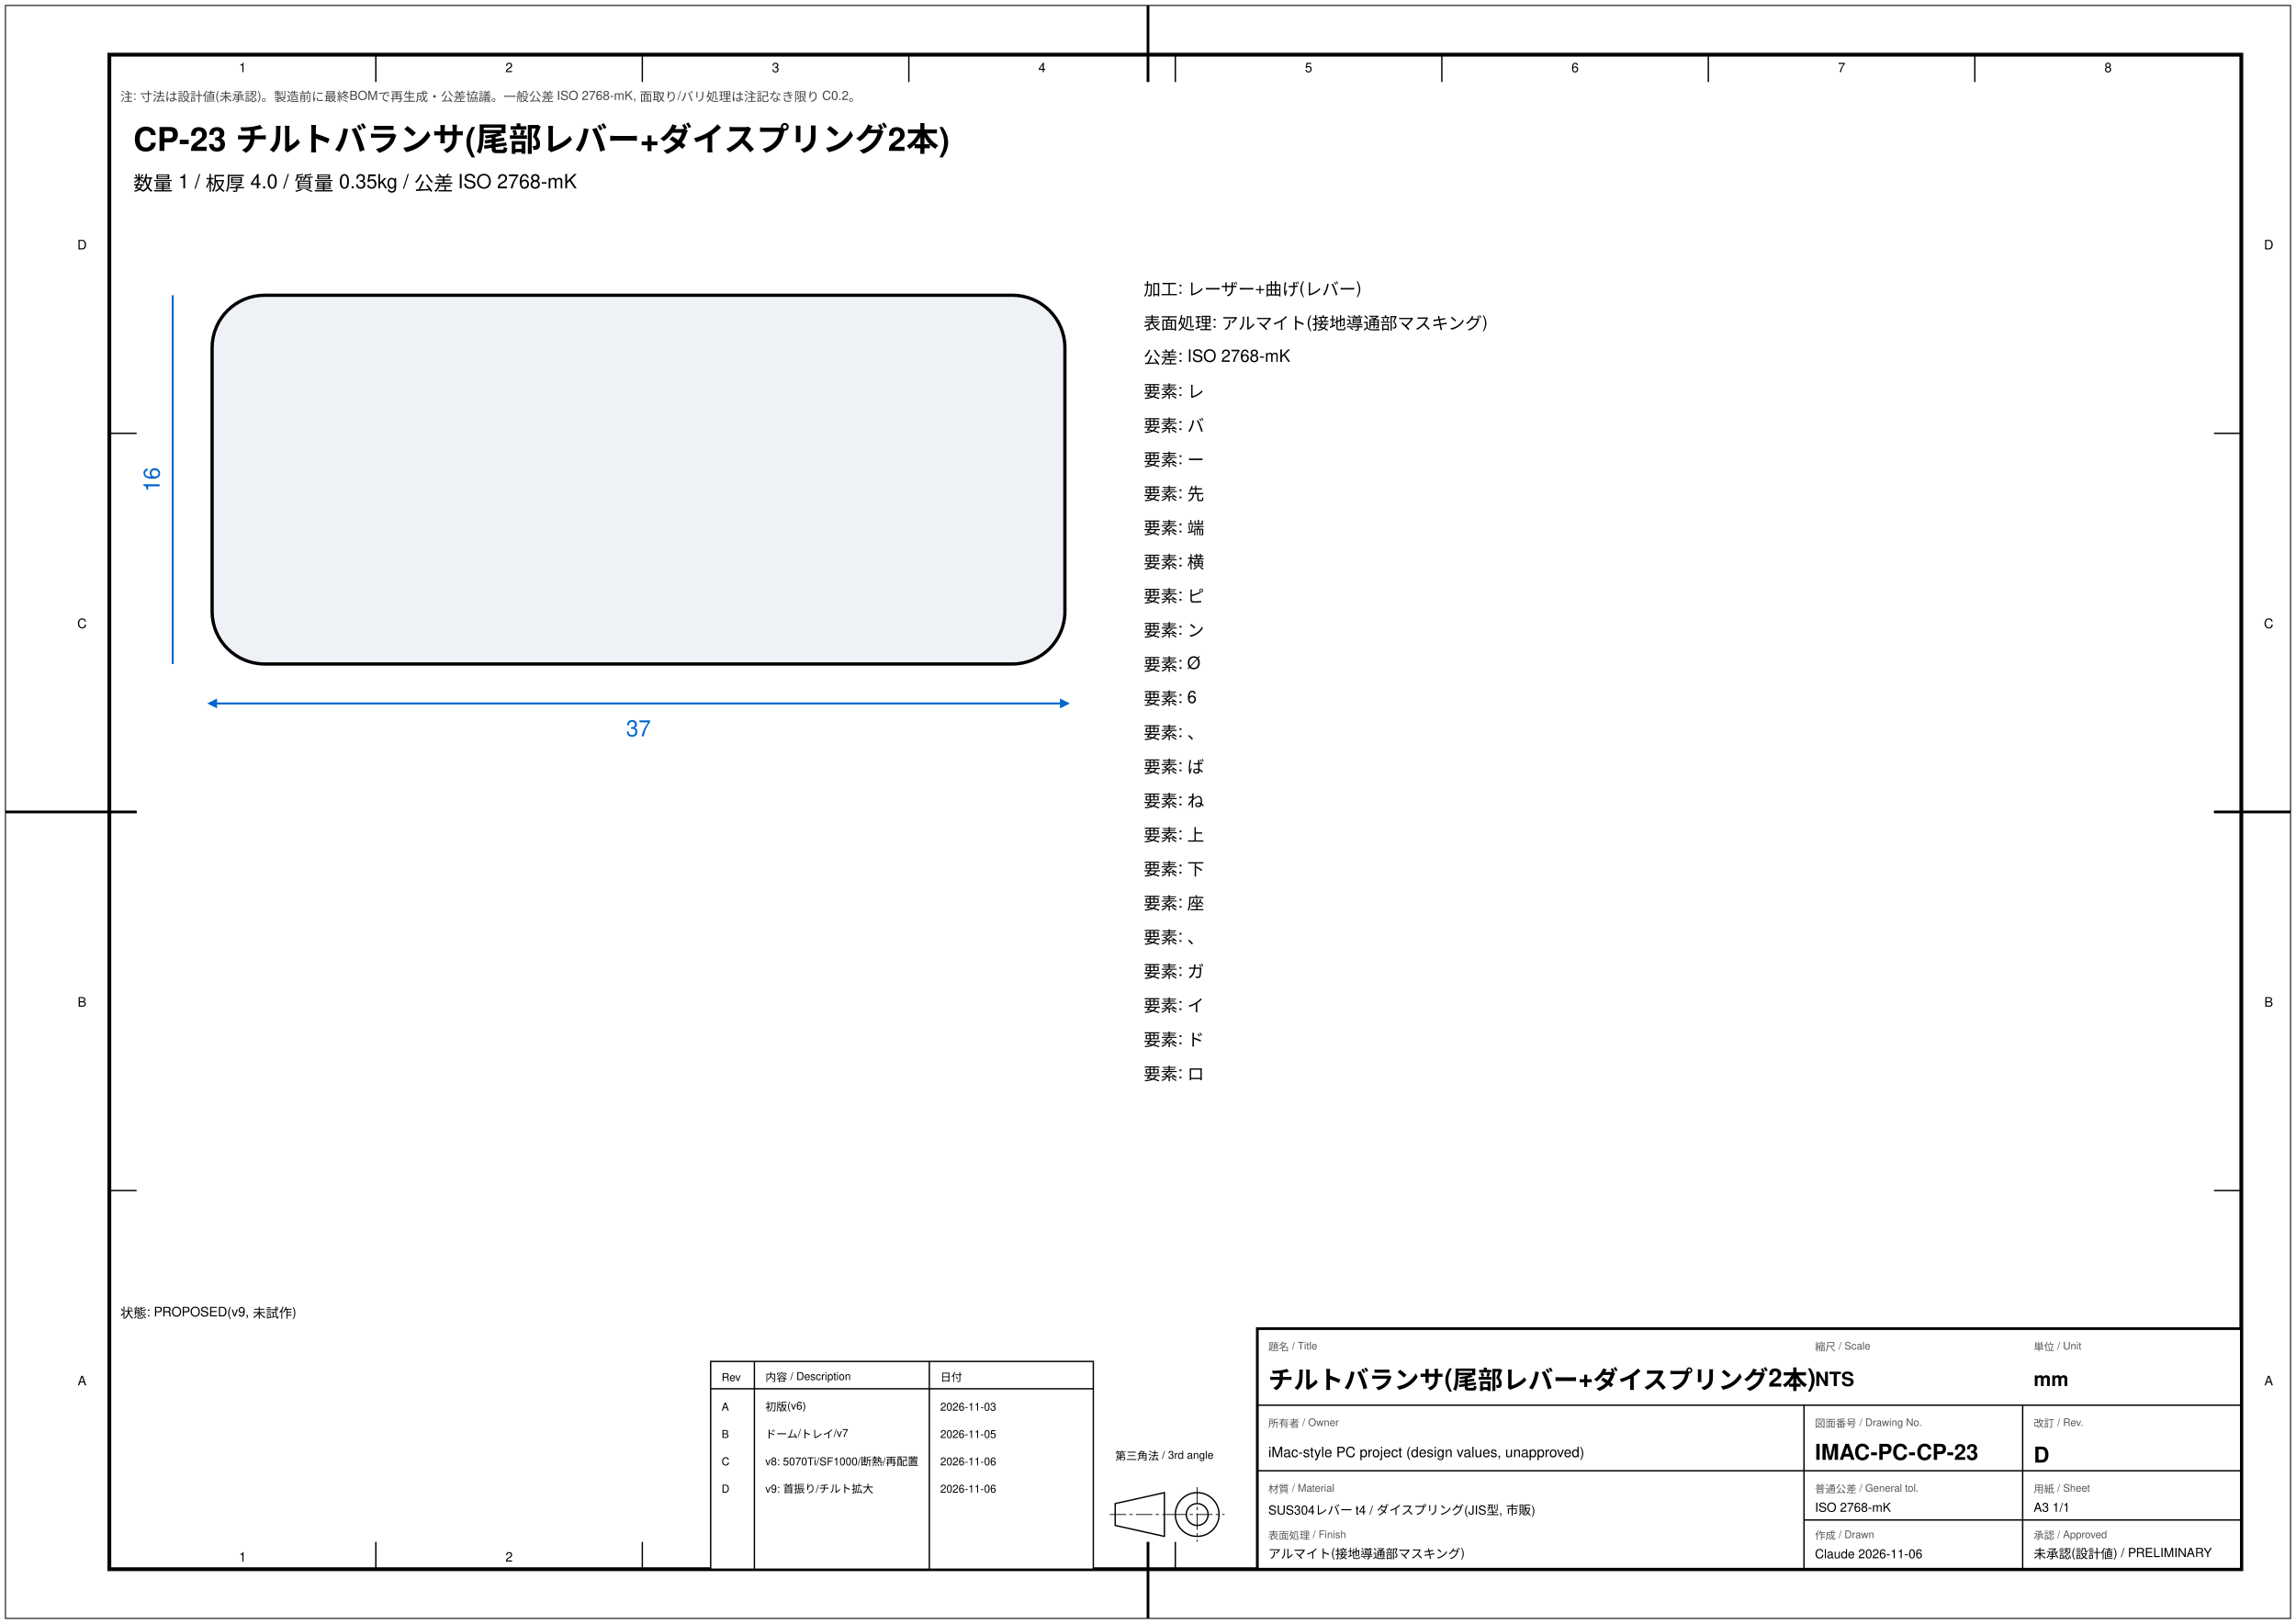
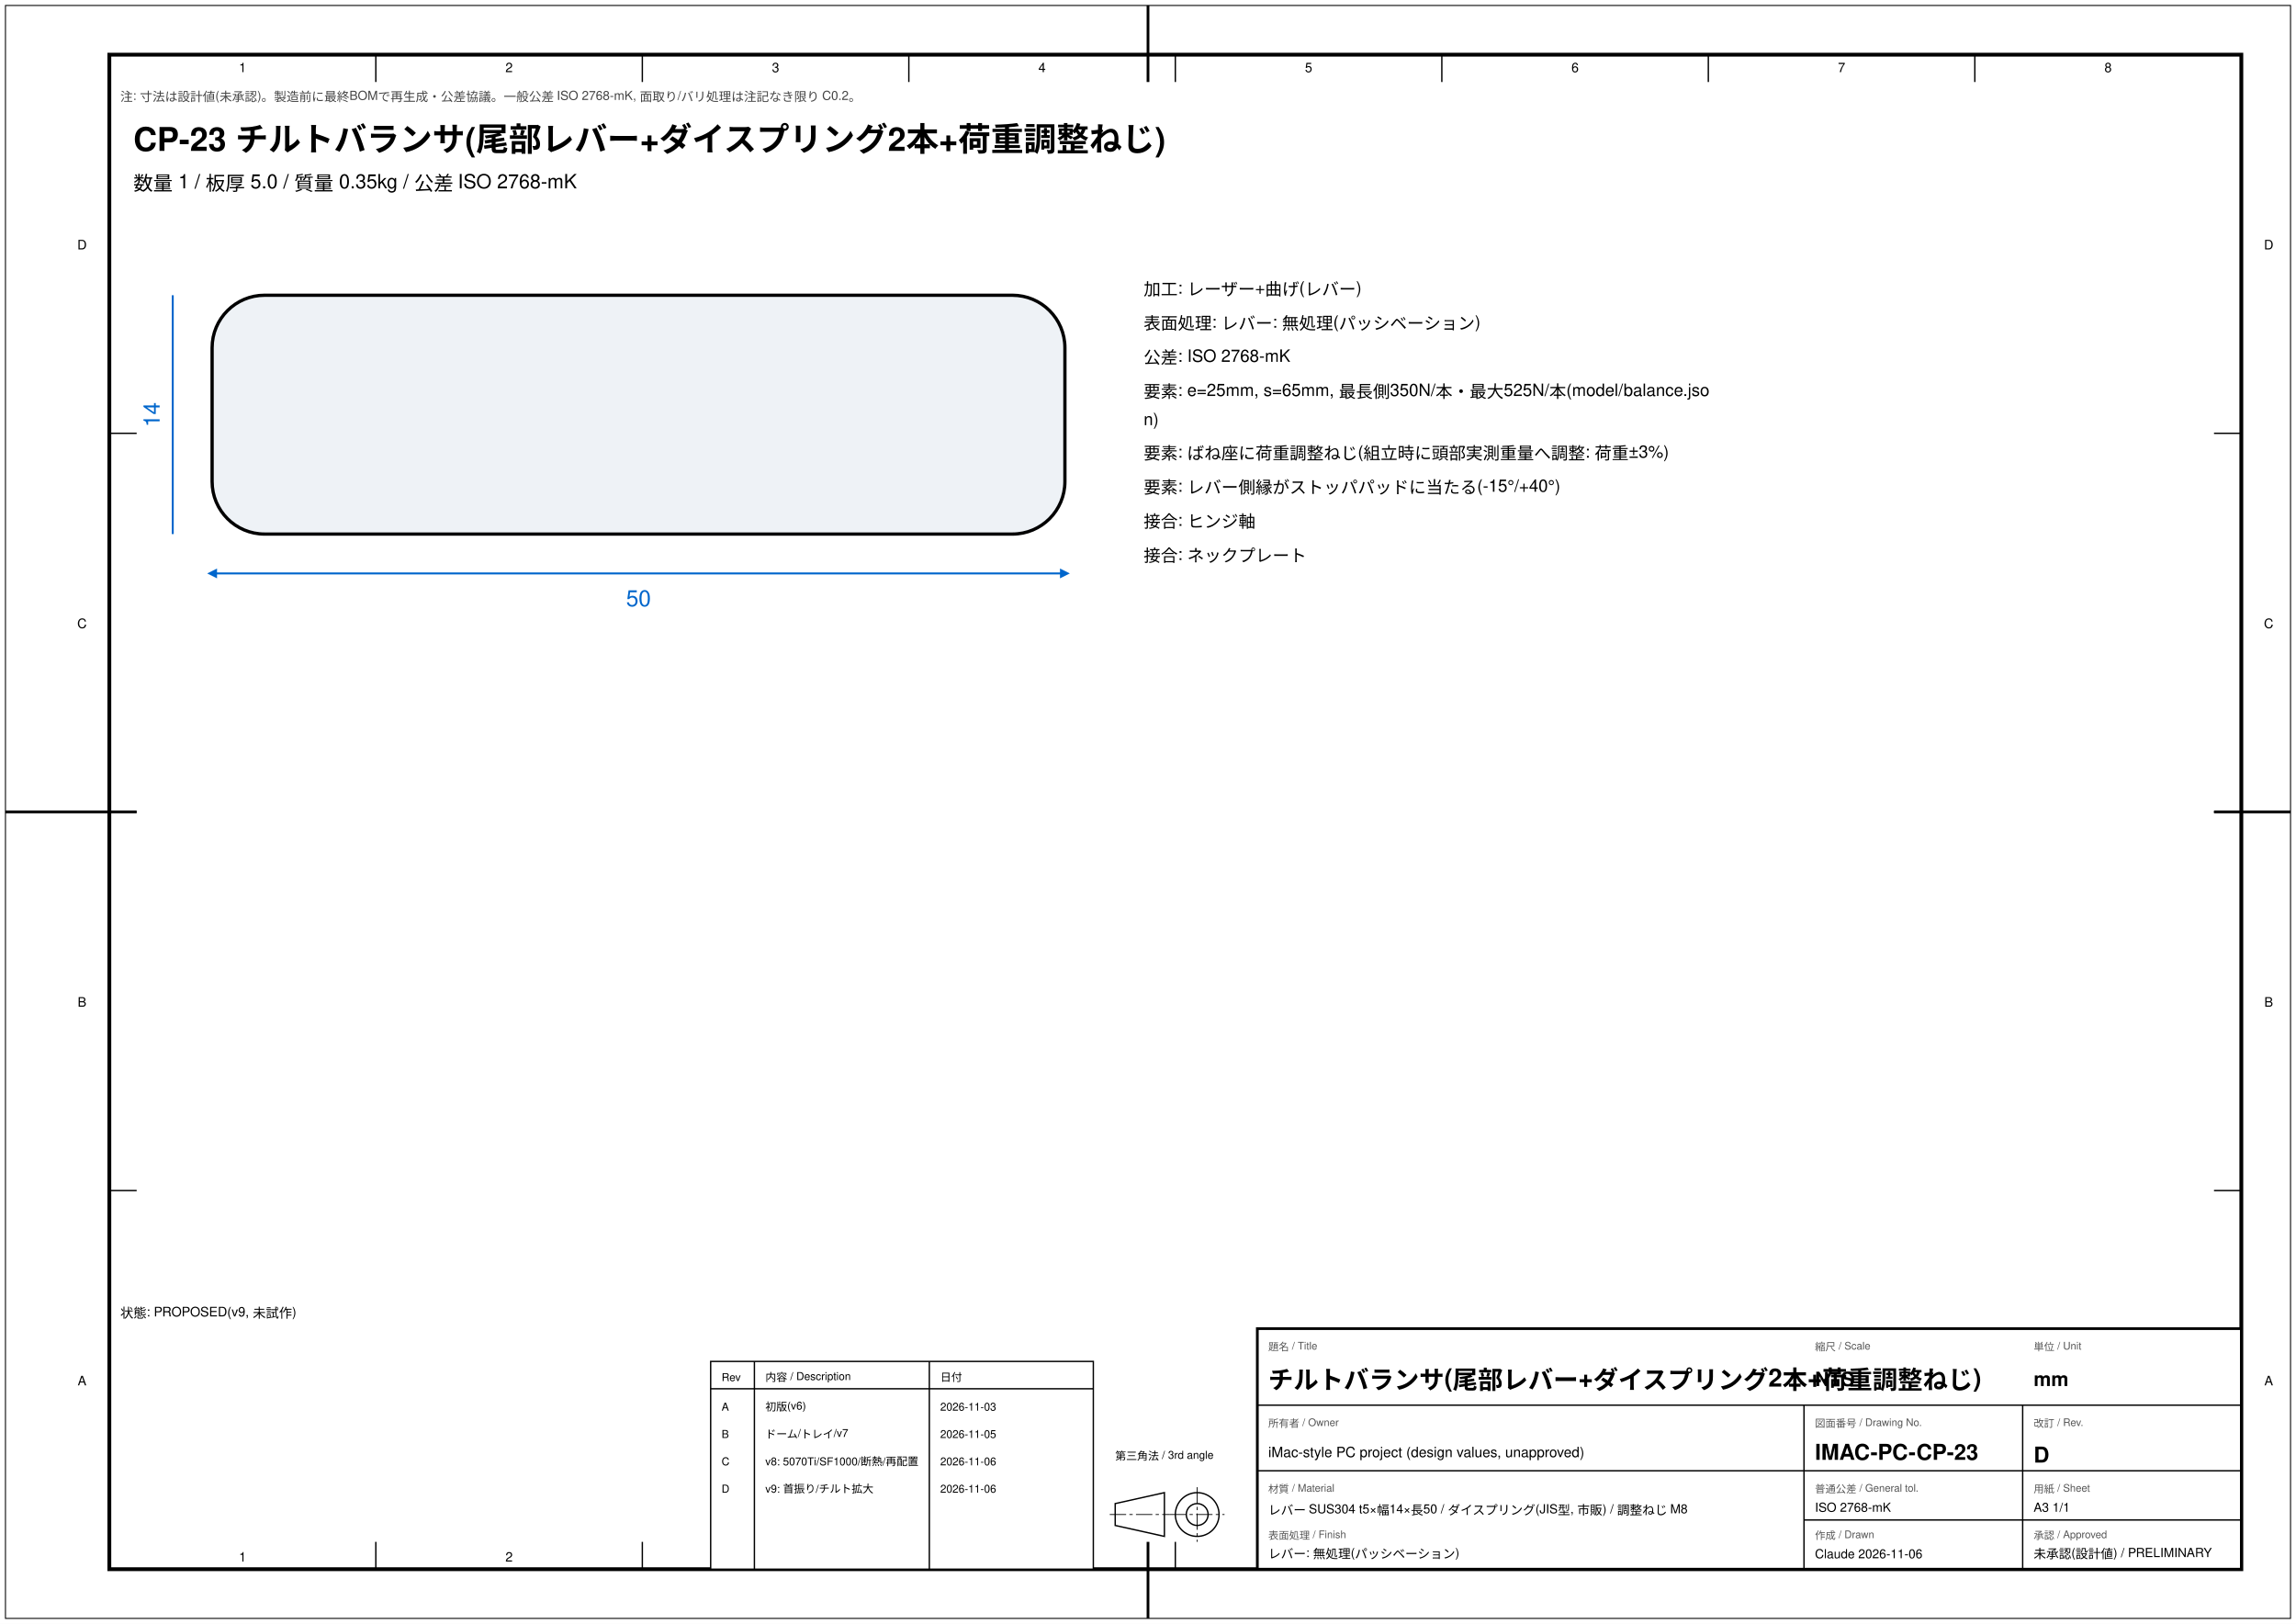
<svg xmlns="http://www.w3.org/2000/svg" viewBox="0 0 420 297" font-family="Helvetica,Arial,sans-serif">
  <defs>
    <marker id="a" markerWidth="5" markerHeight="5" refX="2.5" refY="2.5" orient="auto-start-reverse">
      <path d="M0,0 L5,2.5 L0,5 z" fill="#06c" />
    </marker>
  </defs>
  <rect width="100%" height="100%" fill="#fff" />
  <rect x="1" y="1" width="418" height="295" fill="none" stroke="#000" stroke-width=".18" />
  <rect x="20" y="10" width="390" height="277" fill="none" stroke="#000" stroke-width=".7" />
  <line x1="68.75" y1="10" x2="68.75" y2="15" stroke="#000" stroke-width="0.25" />
  <line x1="68.75" y1="287" x2="68.75" y2="282" stroke="#000" stroke-width="0.25" />
  <text x="44.38" y="13.20" font-size="2.4" text-anchor="middle" font-weight="normal" fill="#000">1</text>
  <text x="44.38" y="285.60" font-size="2.4" text-anchor="middle" font-weight="normal" fill="#000">1</text>
  <line x1="117.5" y1="10" x2="117.5" y2="15" stroke="#000" stroke-width="0.25" />
  <line x1="117.5" y1="287" x2="117.5" y2="282" stroke="#000" stroke-width="0.25" />
  <text x="93.12" y="13.20" font-size="2.4" text-anchor="middle" font-weight="normal" fill="#000">2</text>
  <text x="93.12" y="285.60" font-size="2.4" text-anchor="middle" font-weight="normal" fill="#000">2</text>
  <line x1="166.25" y1="10" x2="166.25" y2="15" stroke="#000" stroke-width="0.25" />
  <line x1="166.25" y1="287" x2="166.25" y2="282" stroke="#000" stroke-width="0.25" />
  <text x="141.88" y="13.20" font-size="2.4" text-anchor="middle" font-weight="normal" fill="#000">3</text>
  <text x="141.88" y="285.60" font-size="2.4" text-anchor="middle" font-weight="normal" fill="#000">3</text>
  <line x1="215.0" y1="10" x2="215.0" y2="15" stroke="#000" stroke-width="0.25" />
  <line x1="215.0" y1="287" x2="215.0" y2="282" stroke="#000" stroke-width="0.25" />
  <text x="190.62" y="13.20" font-size="2.4" text-anchor="middle" font-weight="normal" fill="#000">4</text>
  <text x="190.62" y="285.60" font-size="2.4" text-anchor="middle" font-weight="normal" fill="#000">4</text>
  <line x1="263.75" y1="10" x2="263.75" y2="15" stroke="#000" stroke-width="0.25" />
  <line x1="263.75" y1="287" x2="263.75" y2="282" stroke="#000" stroke-width="0.25" />
  <text x="239.38" y="13.20" font-size="2.4" text-anchor="middle" font-weight="normal" fill="#000">5</text>
  <text x="239.38" y="285.60" font-size="2.4" text-anchor="middle" font-weight="normal" fill="#000">5</text>
  <line x1="312.5" y1="10" x2="312.5" y2="15" stroke="#000" stroke-width="0.25" />
  <line x1="312.5" y1="287" x2="312.5" y2="282" stroke="#000" stroke-width="0.25" />
  <text x="288.12" y="13.20" font-size="2.4" text-anchor="middle" font-weight="normal" fill="#000">6</text>
  <text x="288.12" y="285.60" font-size="2.4" text-anchor="middle" font-weight="normal" fill="#000">6</text>
  <line x1="361.25" y1="10" x2="361.25" y2="15" stroke="#000" stroke-width="0.25" />
  <line x1="361.25" y1="287" x2="361.25" y2="282" stroke="#000" stroke-width="0.25" />
  <text x="336.88" y="13.20" font-size="2.4" text-anchor="middle" font-weight="normal" fill="#000">7</text>
  <text x="336.88" y="285.60" font-size="2.4" text-anchor="middle" font-weight="normal" fill="#000">7</text>
  <text x="385.62" y="13.20" font-size="2.4" text-anchor="middle" font-weight="normal" fill="#000">8</text>
  <text x="385.62" y="285.60" font-size="2.4" text-anchor="middle" font-weight="normal" fill="#000">8</text>
  <line x1="20" y1="79.25" x2="25" y2="79.25" stroke="#000" stroke-width="0.25" />
  <line x1="410" y1="79.25" x2="405" y2="79.25" stroke="#000" stroke-width="0.25" />
  <line x1="20" y1="148.5" x2="25" y2="148.5" stroke="#000" stroke-width="0.25" />
  <line x1="410" y1="148.5" x2="405" y2="148.5" stroke="#000" stroke-width="0.25" />
  <line x1="20" y1="217.75" x2="25" y2="217.75" stroke="#000" stroke-width="0.25" />
  <line x1="410" y1="217.75" x2="405" y2="217.75" stroke="#000" stroke-width="0.25" />
  <text x="15.00" y="45.62" font-size="2.4" text-anchor="middle" font-weight="normal" fill="#000">D</text>
  <text x="415.00" y="45.62" font-size="2.4" text-anchor="middle" font-weight="normal" fill="#000">D</text>
  <text x="15.00" y="114.88" font-size="2.4" text-anchor="middle" font-weight="normal" fill="#000">C</text>
  <text x="415.00" y="114.88" font-size="2.4" text-anchor="middle" font-weight="normal" fill="#000">C</text>
  <text x="15.00" y="184.12" font-size="2.4" text-anchor="middle" font-weight="normal" fill="#000">B</text>
  <text x="415.00" y="184.12" font-size="2.4" text-anchor="middle" font-weight="normal" fill="#000">B</text>
  <text x="15.00" y="253.38" font-size="2.4" text-anchor="middle" font-weight="normal" fill="#000">A</text>
  <text x="415.00" y="253.38" font-size="2.4" text-anchor="middle" font-weight="normal" fill="#000">A</text>
  <line x1="1" y1="148.5" x2="25" y2="148.5" stroke="#000" stroke-width="0.5" />
  <line x1="405" y1="148.5" x2="419" y2="148.5" stroke="#000" stroke-width="0.5" />
  <line x1="210.0" y1="1" x2="210.0" y2="15" stroke="#000" stroke-width="0.5" />
  <line x1="210.0" y1="282" x2="210.0" y2="296" stroke="#000" stroke-width="0.5" />
  <rect x="230" y="243" width="180" height="44" fill="#fff" stroke="#000" stroke-width=".5" />
  <line x1="230" y1="257" x2="410" y2="257" stroke="#000" stroke-width="0.25" />
  <line x1="230" y1="269" x2="410" y2="269" stroke="#000" stroke-width="0.25" />
  <line x1="330" y1="257" x2="330" y2="287" stroke="#000" stroke-width="0.25" />
  <line x1="370" y1="257" x2="370" y2="287" stroke="#000" stroke-width="0.25" />
  <line x1="330" y1="278" x2="410" y2="278" stroke="#000" stroke-width="0.25" />
  <text x="232.00" y="247.00" font-size="1.9" text-anchor="start" font-weight="normal" fill="#555">題名 / Title</text>
-   <text x="232.00" y="254.00" font-size="4.6" text-anchor="start" font-weight="bold" fill="#000">チルトバランサ(尾部レバー+ダイスプリング2本)</text>
+   <text x="232.00" y="254.00" font-size="4.6" text-anchor="start" font-weight="bold" fill="#000">チルトバランサ(尾部レバー+ダイスプリング2本+荷重調整ねじ)</text>
  <text x="232.00" y="261.00" font-size="1.9" text-anchor="start" font-weight="normal" fill="#555">所有者 / Owner</text>
  <text x="232.00" y="266.50" font-size="2.6" text-anchor="start" font-weight="normal" fill="#000">iMac-style PC project (design values, unapproved)</text>
  <text x="232.00" y="273.00" font-size="1.9" text-anchor="start" font-weight="normal" fill="#555">材質 / Material</text>
-   <text x="232.00" y="277.00" font-size="2.3" text-anchor="start" font-weight="normal" fill="#000">SUS304レバー t4 / ダイスプリング(JIS型, 市販)</text>
+   <text x="232.00" y="277.00" font-size="2.3" text-anchor="start" font-weight="normal" fill="#000">レバー SUS304 t5×幅14×長50 / ダイスプリング(JIS型, 市販) / 調整ねじ M8</text>
  <text x="232.00" y="281.50" font-size="1.9" text-anchor="start" font-weight="normal" fill="#555">表面処理 / Finish</text>
-   <text x="232.00" y="285.00" font-size="2.3" text-anchor="start" font-weight="normal" fill="#000">アルマイト(接地導通部マスキング)</text>
+   <text x="232.00" y="285.00" font-size="2.3" text-anchor="start" font-weight="normal" fill="#000">レバー: 無処理(パッシベーション)</text>
  <text x="332.00" y="261.00" font-size="1.9" text-anchor="start" font-weight="normal" fill="#555">図面番号 / Drawing No.</text>
  <text x="332.00" y="267.00" font-size="4.0" text-anchor="start" font-weight="bold" fill="#000">IMAC-PC-CP-23</text>
  <text x="332.00" y="273.00" font-size="1.9" text-anchor="start" font-weight="normal" fill="#555">普通公差 / General tol.</text>
  <text x="332.00" y="276.50" font-size="2.3" text-anchor="start" font-weight="normal" fill="#000">ISO 2768-mK</text>
  <text x="372.00" y="261.00" font-size="1.9" text-anchor="start" font-weight="normal" fill="#555">改訂 / Rev.</text>
  <text x="372.00" y="267.50" font-size="4.0" text-anchor="start" font-weight="bold" fill="#000">D</text>
  <text x="372.00" y="273.00" font-size="1.9" text-anchor="start" font-weight="normal" fill="#555">用紙 / Sheet</text>
  <text x="372.00" y="276.50" font-size="2.3" text-anchor="start" font-weight="normal" fill="#000">A3  1/1</text>
  <text x="332.00" y="247.00" font-size="1.9" text-anchor="start" font-weight="normal" fill="#555">縮尺 / Scale</text>
  <text x="332.00" y="253.50" font-size="3.6" text-anchor="start" font-weight="bold" fill="#000">NTS</text>
  <text x="372.00" y="247.00" font-size="1.9" text-anchor="start" font-weight="normal" fill="#555">単位 / Unit</text>
  <text x="372.00" y="253.50" font-size="3.6" text-anchor="start" font-weight="bold" fill="#000">mm</text>
  <text x="332.00" y="281.50" font-size="1.9" text-anchor="start" font-weight="normal" fill="#555">作成 / Drawn</text>
  <text x="332.00" y="285.00" font-size="2.3" text-anchor="start" font-weight="normal" fill="#000">Claude 2026-11-06</text>
  <text x="372.00" y="281.50" font-size="1.9" text-anchor="start" font-weight="normal" fill="#555">承認 / Approved</text>
  <text x="372.00" y="285.00" font-size="2.3" text-anchor="start" font-weight="normal" fill="#000">未承認(設計値) / PRELIMINARY</text>
  <g transform="translate(204,273)" stroke="#000" stroke-width=".25" fill="none">
    <path d="M0,2 L9,0 L9,8 L0,6 Z" />
    <line x1="-1" y1="4" x2="10" y2="4" stroke="#000" stroke-width="0.15" stroke-dasharray="3,0.6,0.6,0.6" />
    <circle cx="15" cy="4" r="4" />
    <circle cx="15" cy="4" r="2" />
    <line x1="10" y1="4" x2="20" y2="4" stroke="#000" stroke-width="0.15" stroke-dasharray="3,0.6,0.6,0.6" />
    <line x1="15" y1="-1" x2="15" y2="9" stroke="#000" stroke-width="0.15" stroke-dasharray="3,0.6,0.6,0.6" />
  </g>
  <text x="204.00" y="267.00" font-size="2.0" text-anchor="start" font-weight="normal" fill="#000">第三角法 / 3rd angle</text>
  <rect x="130" y="249" width="70" height="38" fill="#fff" stroke="#000" stroke-width=".25" />
  <line x1="130" y1="254" x2="200" y2="254" stroke="#000" stroke-width="0.25" />
  <line x1="138" y1="249" x2="138" y2="287" stroke="#000" stroke-width="0.25" />
  <line x1="170" y1="249" x2="170" y2="287" stroke="#000" stroke-width="0.25" />
  <text x="132.00" y="252.60" font-size="2.0" text-anchor="start" font-weight="normal" fill="#000">Rev</text>
  <text x="140.00" y="252.60" font-size="2.0" text-anchor="start" font-weight="normal" fill="#000">内容 / Description</text>
  <text x="172.00" y="252.60" font-size="2.0" text-anchor="start" font-weight="normal" fill="#000">日付</text>
  <text x="132.00" y="258.00" font-size="2.0" text-anchor="start" font-weight="normal" fill="#000">A</text>
  <text x="140.00" y="258.00" font-size="2.0" text-anchor="start" font-weight="normal" fill="#000">初版(v6)</text>
  <text x="172.00" y="258.00" font-size="2.0" text-anchor="start" font-weight="normal" fill="#000">2026-11-03</text>
  <text x="132.00" y="263.00" font-size="2.0" text-anchor="start" font-weight="normal" fill="#000">B</text>
  <text x="140.00" y="263.00" font-size="2.0" text-anchor="start" font-weight="normal" fill="#000">ドーム/トレイ/v7</text>
  <text x="172.00" y="263.00" font-size="2.0" text-anchor="start" font-weight="normal" fill="#000">2026-11-05</text>
  <text x="132.00" y="268.00" font-size="2.0" text-anchor="start" font-weight="normal" fill="#000">C</text>
  <text x="140.00" y="268.00" font-size="2.0" text-anchor="start" font-weight="normal" fill="#000">v8: 5070Ti/SF1000/断熱/再配置</text>
  <text x="172.00" y="268.00" font-size="2.0" text-anchor="start" font-weight="normal" fill="#000">2026-11-06</text>
  <text x="132.00" y="273.00" font-size="2.0" text-anchor="start" font-weight="normal" fill="#000">D</text>
  <text x="140.00" y="273.00" font-size="2.0" text-anchor="start" font-weight="normal" fill="#000">v9: 首振り/チルト拡大</text>
  <text x="172.00" y="273.00" font-size="2.0" text-anchor="start" font-weight="normal" fill="#000">2026-11-06</text>
  <text x="22.00" y="241.00" font-size="2.4" text-anchor="start" font-weight="normal" fill="#000">状態: PROPOSED(v9, 未試作)</text>
  <text x="22.00" y="18.50" font-size="2.3" text-anchor="start" font-weight="normal" fill="#444">注: 寸法は設計値(未承認)。製造前に最終BOMで再生成・公差協議。一般公差 ISO 2768-mK, 面取り/バリ処理は注記なき限り C0.2。</text>
  <g transform="translate(22,18) scale(1.2)">
-     <text x="2" y="8" font-size="5" font-weight="bold">CP-23 チルトバランサ(尾部レバー+ダイスプリング2本)</text>
-     <text x="2" y="14" font-size="3">数量 1 / 板厚 4.0 / 質量 0.35kg / 公差 ISO 2768-mK</text>
-     <rect x="14" y="30" width="130.0" height="56.2" rx="8.0" fill="#eef2f6" stroke="#000" stroke-width=".5" />
-     <line x1="14" y1="92.216" x2="144.0" y2="92.216" stroke="#06c" stroke-width=".3" marker-start="url(#a)" marker-end="url(#a)" />
-     <text x="79.0" y="97.216" font-size="3.4" text-anchor="middle" fill="#06c">37</text>
-     <line x1="8" y1="30" x2="8" y2="86.216" stroke="#06c" stroke-width=".3" />
-     <text x="6" y="58.108" font-size="3.4" text-anchor="middle" fill="#06c" transform="rotate(-90 6 58.10811)">16</text>
+     <text x="2" y="8" font-size="5" font-weight="bold">CP-23 チルトバランサ(尾部レバー+ダイスプリング2本+荷重調整ねじ)</text>
+     <text x="2" y="14" font-size="3">数量 1 / 板厚 5.0 / 質量 0.35kg / 公差 ISO 2768-mK</text>
+     <rect x="14" y="30" width="130.0" height="36.4" rx="8.0" fill="#eef2f6" stroke="#000" stroke-width=".5" />
+     <line x1="14" y1="72.4" x2="144.0" y2="72.4" stroke="#06c" stroke-width=".3" marker-start="url(#a)" marker-end="url(#a)" />
+     <text x="79.0" y="77.4" font-size="3.4" text-anchor="middle" fill="#06c">50</text>
+     <line x1="8" y1="30" x2="8" y2="66.4" stroke="#06c" stroke-width=".3" />
+     <text x="6" y="48.2" font-size="3.4" text-anchor="middle" fill="#06c" transform="rotate(-90 6 48.2)">14</text>
    <text x="156" y="30" font-size="2.6">加工: レーザー+曲げ(レバー)</text>
-     <text x="156" y="35.2" font-size="2.6">表面処理: アルマイト(接地導通部マスキング)</text>
+     <text x="156" y="35.2" font-size="2.6">表面処理: レバー: 無処理(パッシベーション)</text>
    <text x="156" y="40.4" font-size="2.6">公差: ISO 2768-mK</text>
-     <text x="156" y="45.6" font-size="2.6">要素: レ</text>
-     <text x="156" y="50.8" font-size="2.6">要素: バ</text>
-     <text x="156" y="56" font-size="2.6">要素: ー</text>
-     <text x="156" y="61.2" font-size="2.6">要素: 先</text>
-     <text x="156" y="66.4" font-size="2.6">要素: 端</text>
-     <text x="156" y="71.6" font-size="2.6">要素: 横</text>
-     <text x="156" y="76.8" font-size="2.6">要素: ピ</text>
-     <text x="156" y="82" font-size="2.6">要素: ン</text>
-     <text x="156" y="87.2" font-size="2.6">要素: Ø</text>
-     <text x="156" y="92.4" font-size="2.6">要素: 6</text>
-     <text x="156" y="97.6" font-size="2.6">要素: 、</text>
-     <text x="156" y="102.8" font-size="2.6">要素: ば</text>
-     <text x="156" y="108" font-size="2.6">要素: ね</text>
-     <text x="156" y="113.2" font-size="2.6">要素: 上</text>
-     <text x="156" y="118.4" font-size="2.6">要素: 下</text>
-     <text x="156" y="123.6" font-size="2.6">要素: 座</text>
-     <text x="156" y="128.8" font-size="2.6">要素: 、</text>
-     <text x="156" y="134" font-size="2.6">要素: ガ</text>
-     <text x="156" y="139.2" font-size="2.6">要素: イ</text>
-     <text x="156" y="144.4" font-size="2.6">要素: ド</text>
-     <text x="156" y="149.6" font-size="2.6">要素: ロ</text>
+     <text x="156" y="45.6" font-size="2.6">要素: e=25mm, s=65mm, 最長側350N/本・最大525N/本(model/balance.jso</text>
+     <text x="156" y="49.8" font-size="2.6">n)</text>
+     <text x="156" y="55" font-size="2.6">要素: ばね座に荷重調整ねじ(組立時に頭部実測重量へ調整: 荷重±3%)</text>
+     <text x="156" y="60.2" font-size="2.6">要素: レバー側縁がストッパパッドに当たる(-15°/+40°)</text>
+     <text x="156" y="65.4" font-size="2.6">接合: ヒンジ軸</text>
+     <text x="156" y="70.6" font-size="2.6">接合: ネックプレート</text>
  </g>
</svg>
